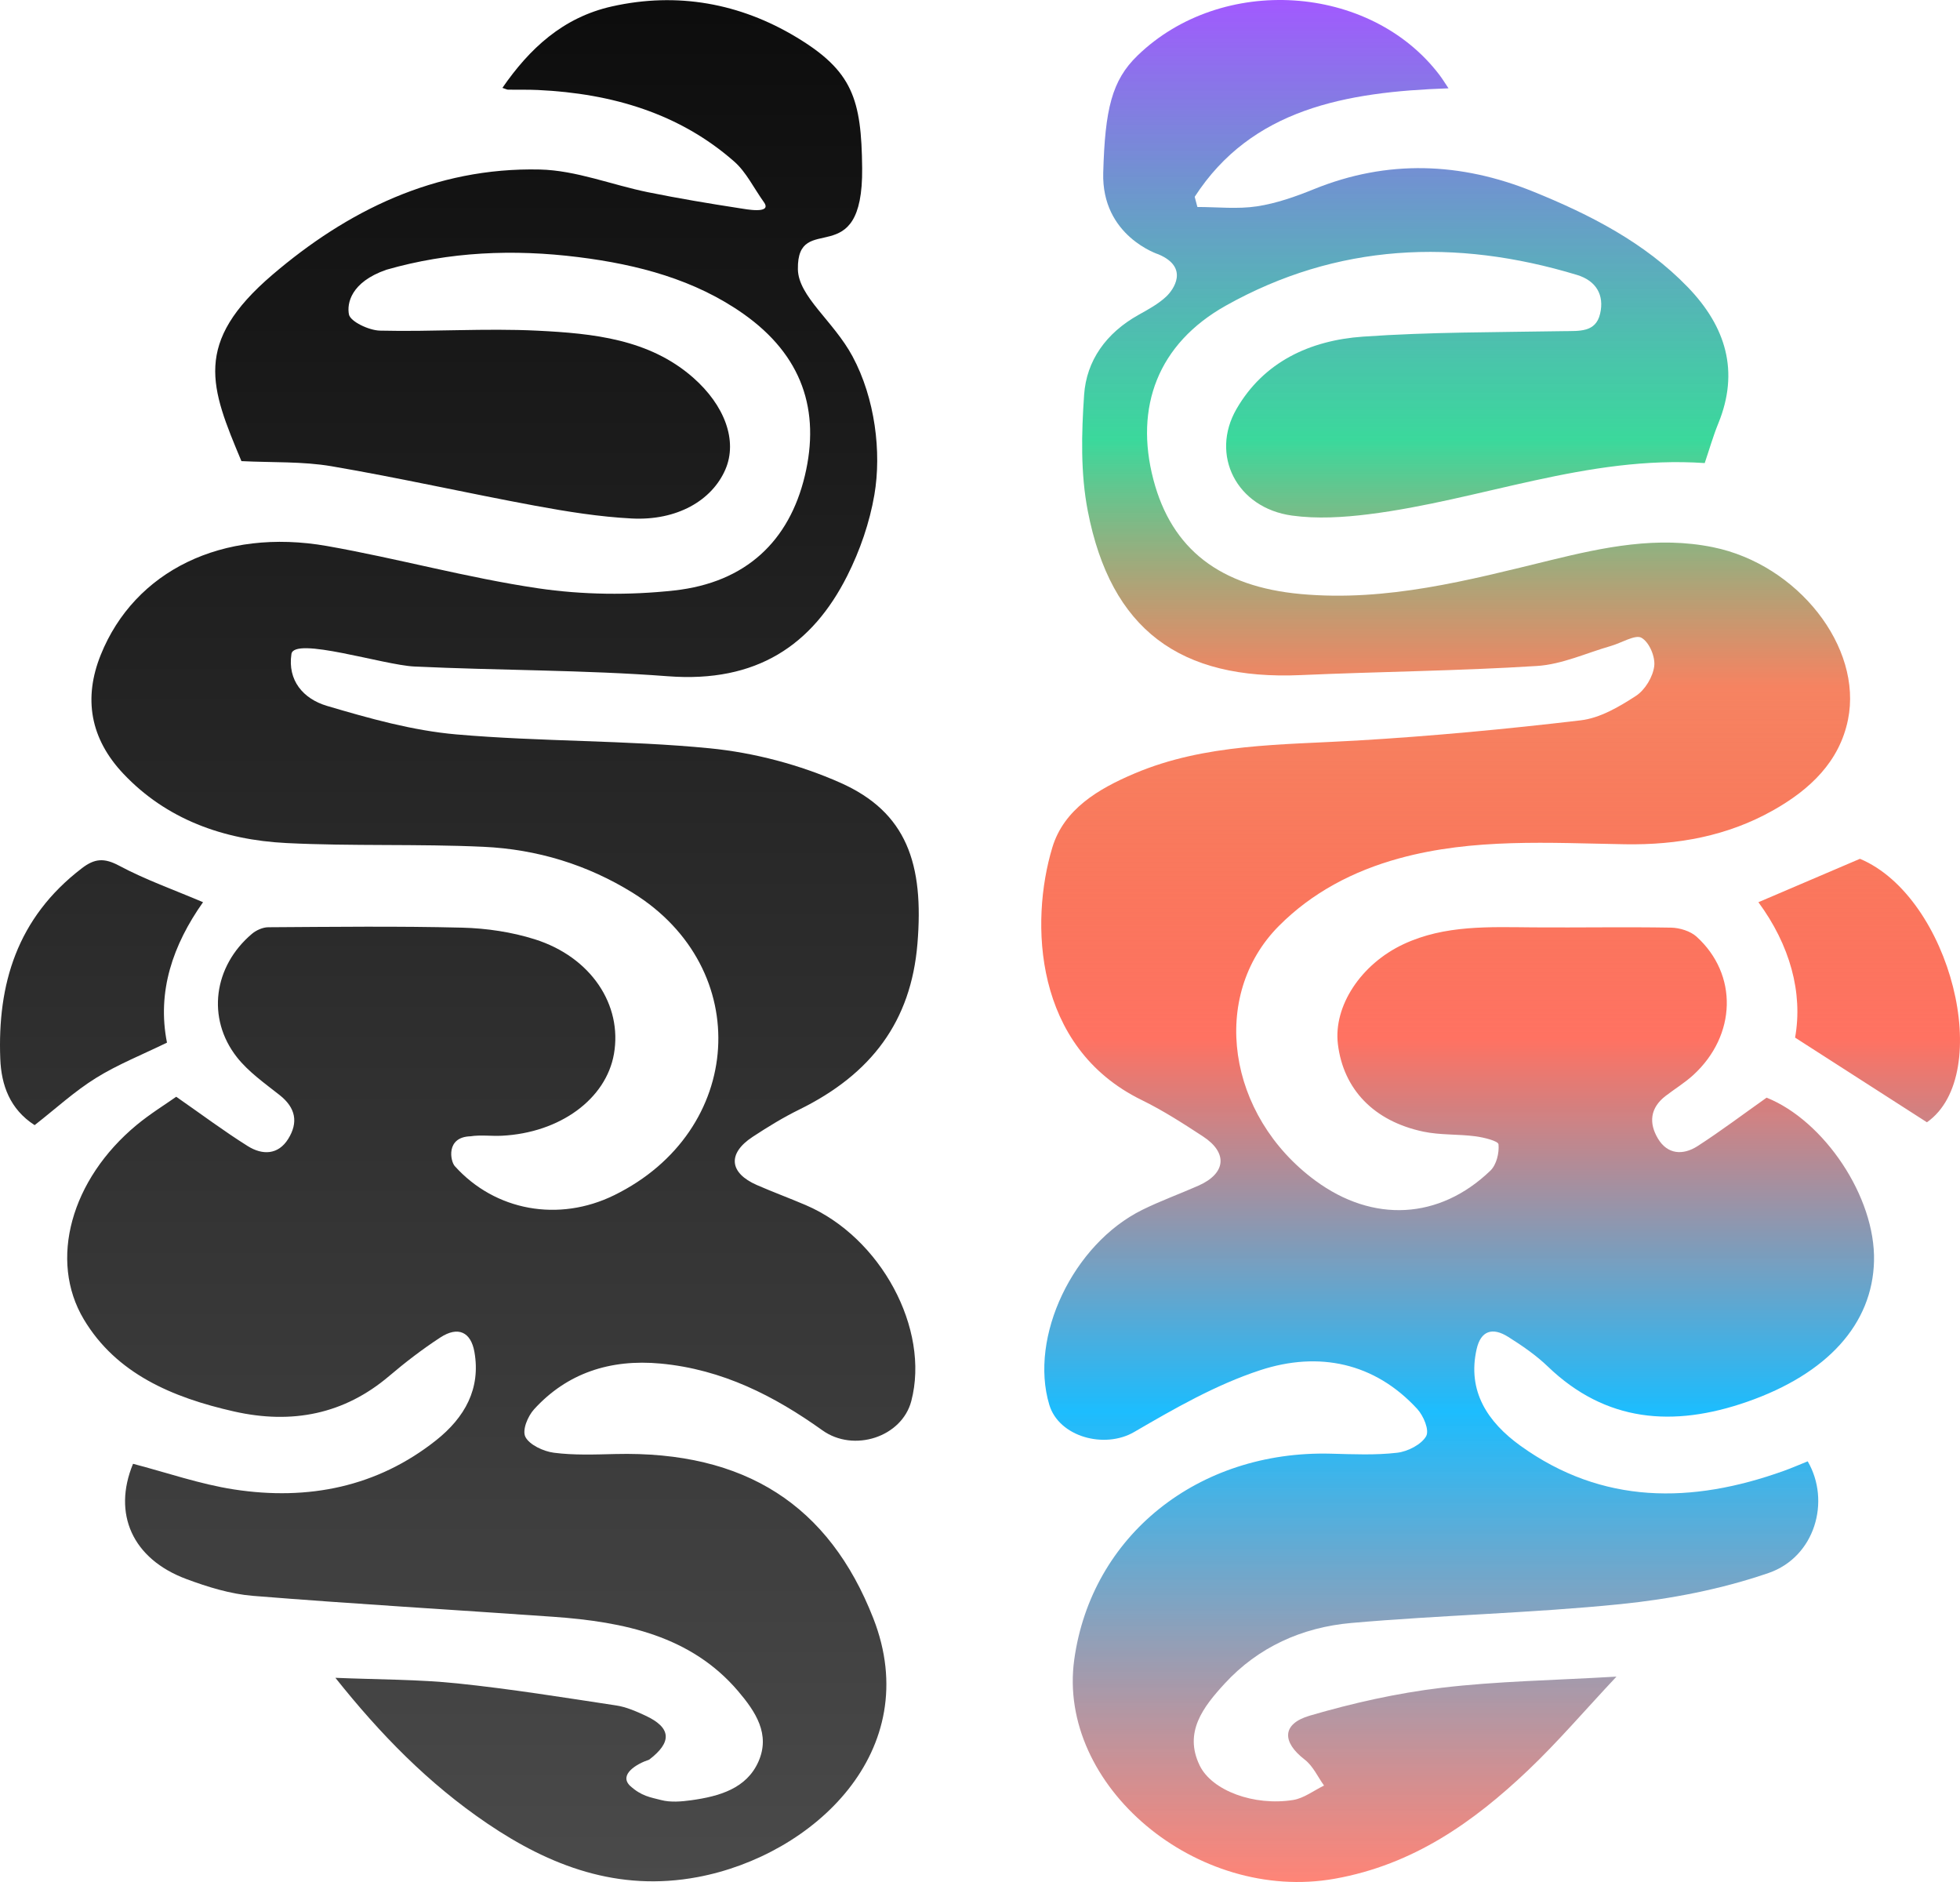
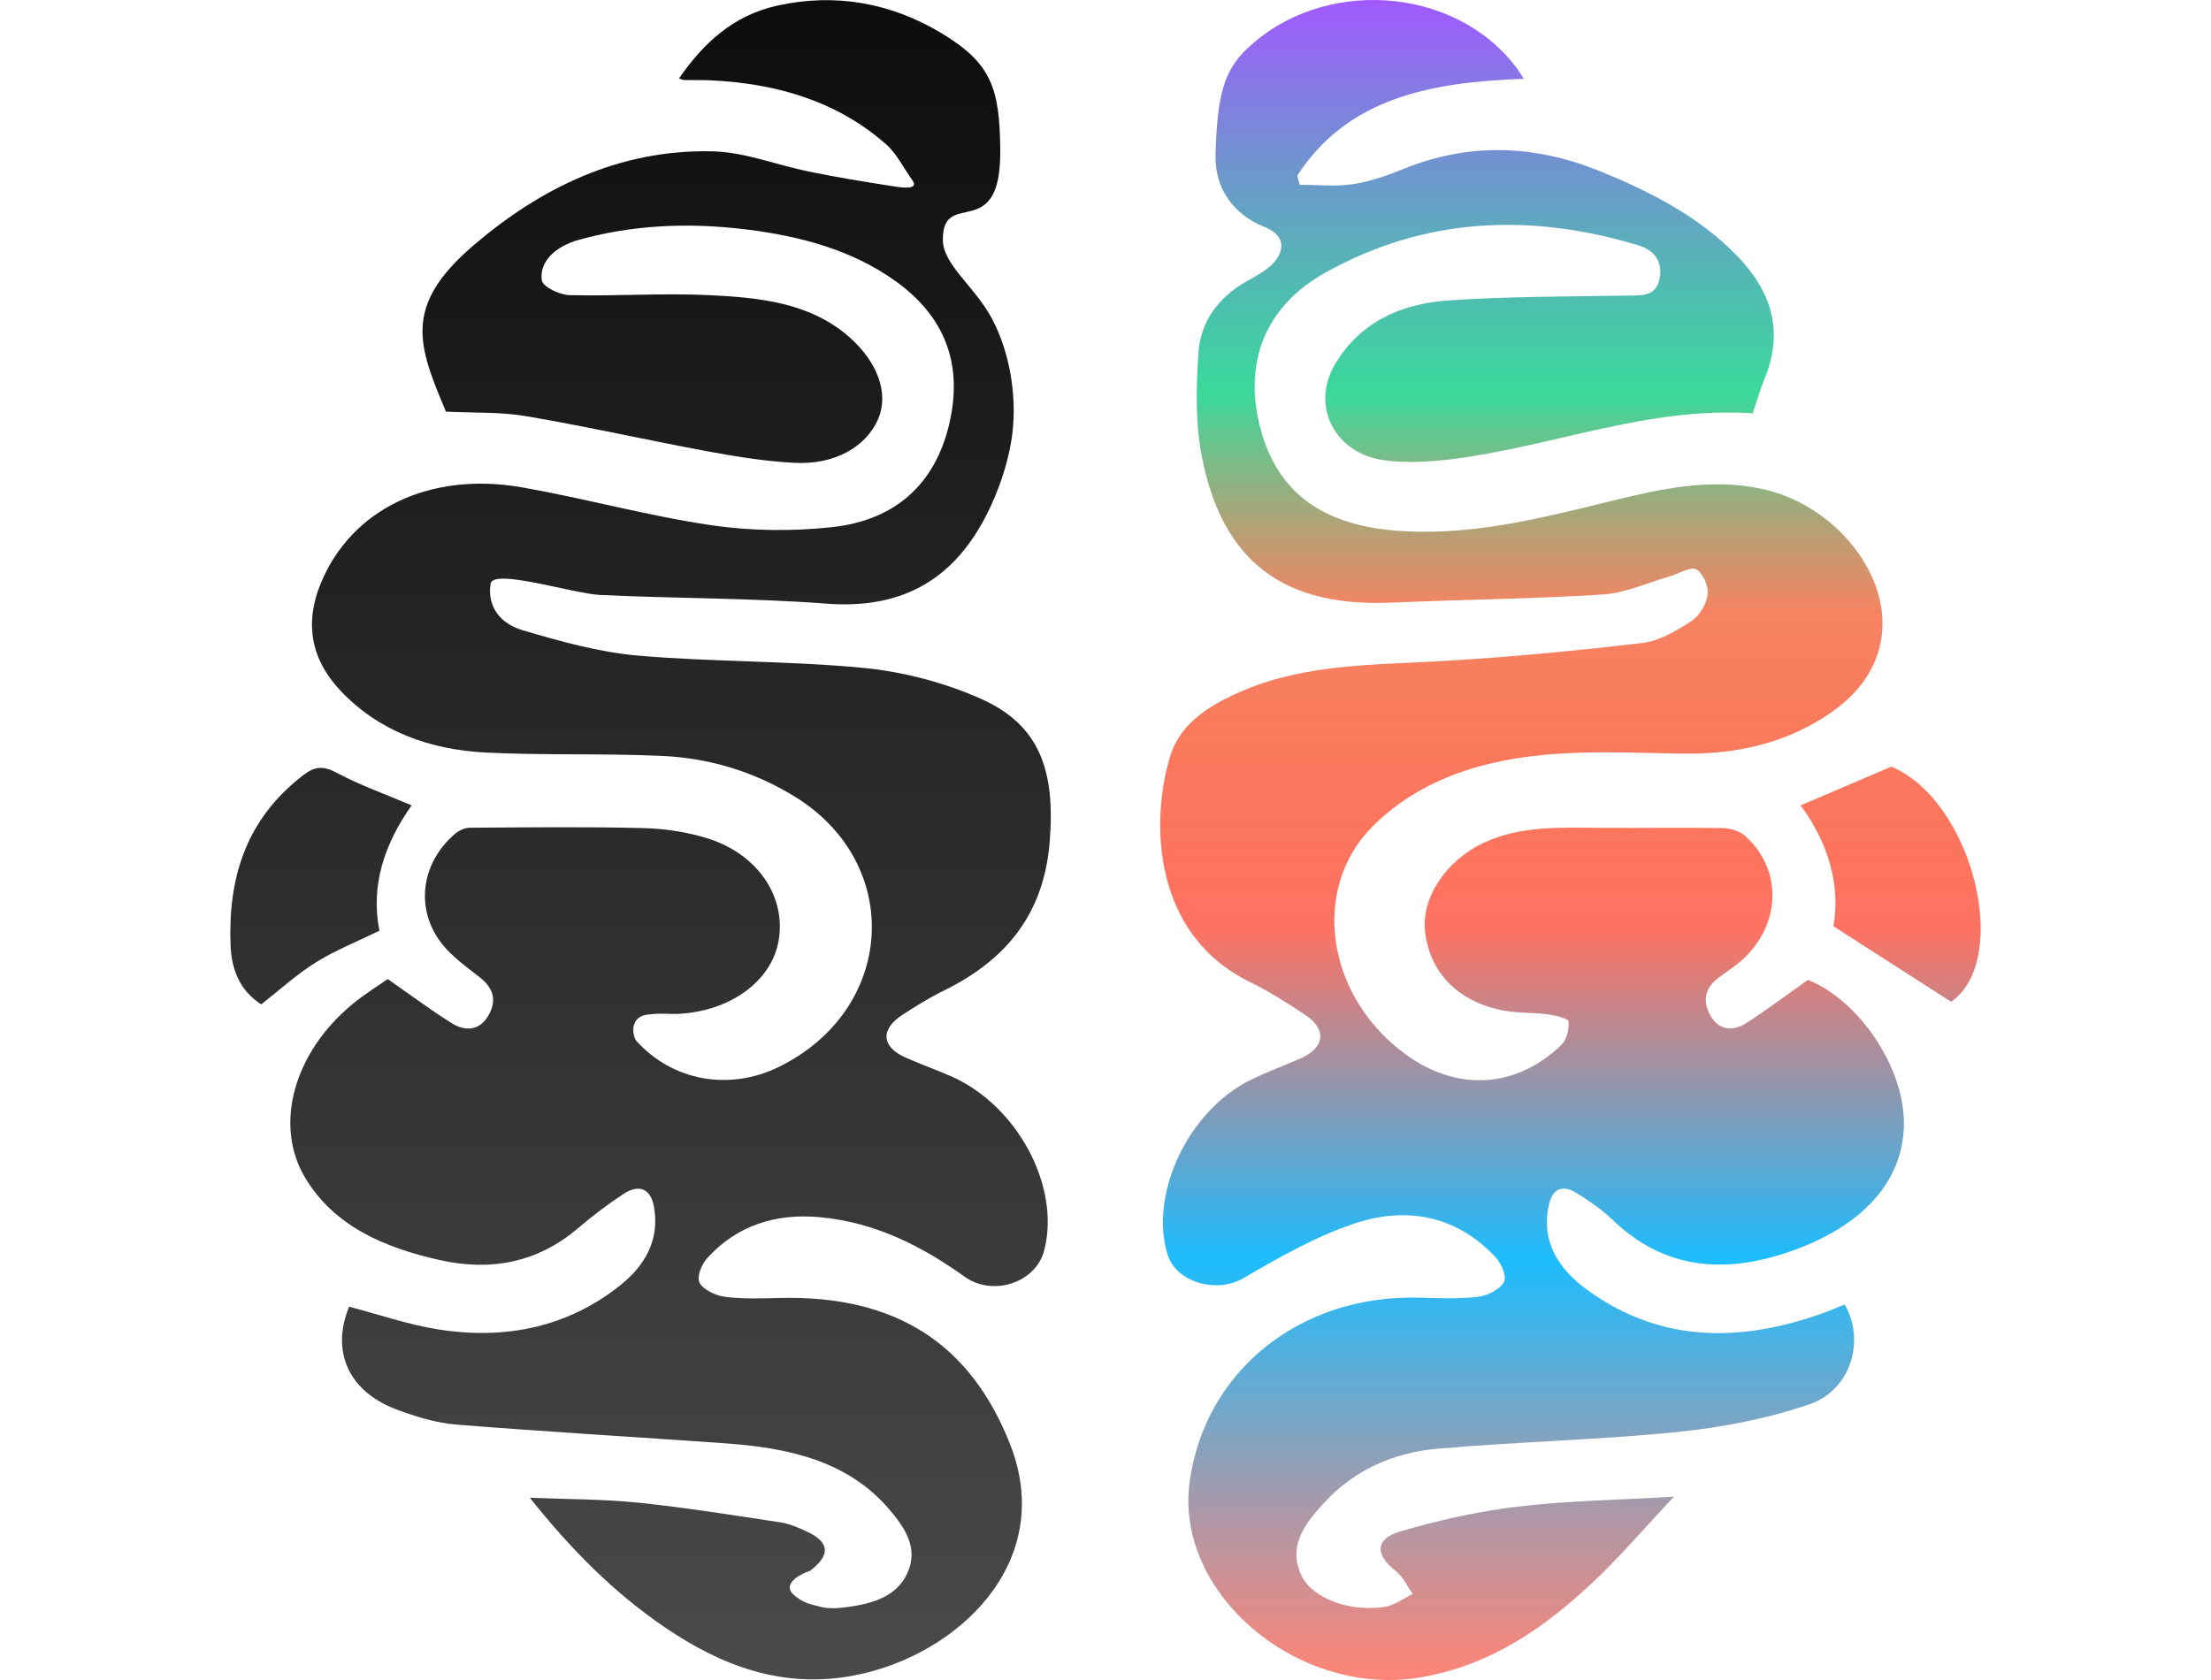
- <svg xmlns="http://www.w3.org/2000/svg" width="200" height="192" viewBox="0 0 200 192" fill="none">
+ <svg xmlns="http://www.w3.org/2000/svg" width="200" height="152" viewBox="0 0 200 192" fill="none">
  <g id="brain-right">
    <path id="Vector" d="M87.975 17.146C88.085 28.022 81.325 21.352 81.417 27.462C81.459 30.253 85.047 32.744 86.989 36.35C89.296 40.635 89.965 46.13 89.223 50.475C88.74 53.302 87.762 56.147 86.451 58.747C82.891 65.809 77.216 69.68 68.163 68.991C59.559 68.336 50.893 68.405 42.264 67.996C39.153 67.849 30.012 64.907 29.738 66.719C29.333 69.404 30.924 71.292 33.374 72.017C37.673 73.289 42.101 74.535 46.565 74.924C55.158 75.674 63.852 75.501 72.43 76.342C76.969 76.787 81.634 78.029 85.745 79.853C92.526 82.861 94.296 88.127 93.614 96.302C92.958 104.174 88.942 109.57 81.55 113.2C79.898 114.011 78.327 114.979 76.801 115.98C74.214 117.677 74.401 119.658 77.228 120.895C78.874 121.615 80.57 122.238 82.223 122.946C89.88 126.225 94.912 135.577 92.991 142.929C92.031 146.605 87.124 148.208 83.922 145.922C79.026 142.425 73.733 139.702 67.412 139.11C62.246 138.626 57.851 140.1 54.505 143.766C53.846 144.488 53.263 145.912 53.614 146.596C54.023 147.394 55.442 148.066 56.514 148.206C58.571 148.472 60.694 148.389 62.786 148.338C76.065 148.015 84.603 153.589 89.111 165.093C94.418 178.637 82.985 189.277 71.207 191.495C63.057 193.031 56.097 190.353 49.714 186.024C43.719 181.96 38.808 176.928 34.224 171.169C38.613 171.353 42.678 171.325 46.689 171.741C52.111 172.303 57.497 173.173 62.884 173.99C63.919 174.147 64.929 174.594 65.879 175.036C68.539 176.274 68.567 177.752 66.246 179.516C64.908 179.96 63.157 181.05 64.272 182.168C65.456 183.252 66.349 183.35 67.48 183.644C68.422 183.888 69.52 183.799 70.517 183.662C73.418 183.261 76.186 182.46 77.397 179.707C78.622 176.924 77.11 174.633 75.313 172.523C70.523 166.899 63.696 165.455 56.461 164.943C46.247 164.222 36.02 163.631 25.816 162.808C23.51 162.622 21.19 161.901 19.023 161.095C13.496 159.039 11.472 154.418 13.575 149.336C17.01 150.229 20.378 151.41 23.864 151.949C31.483 153.125 38.516 151.673 44.479 146.953C47.448 144.603 49.066 141.66 48.411 137.927C48.052 135.889 46.746 135.26 44.923 136.453C43.093 137.649 41.354 138.984 39.705 140.386C35.132 144.27 29.813 145.338 23.873 143.995C17.544 142.565 11.852 140.119 8.553 134.601C4.948 128.572 7.245 120.315 13.943 114.769C15.32 113.629 16.877 112.671 17.983 111.89C20.61 113.718 22.874 115.414 25.278 116.922C26.777 117.863 28.39 117.833 29.413 116.184C30.445 114.519 30.194 113.028 28.532 111.717C26.997 110.507 25.332 109.333 24.17 107.85C21.061 103.879 21.793 98.581 25.71 95.267C26.136 94.906 26.81 94.6 27.371 94.597C33.971 94.557 40.574 94.474 47.169 94.639C49.652 94.701 52.225 95.086 54.568 95.825C60.307 97.635 63.526 102.515 62.647 107.527C61.841 112.122 57.138 115.567 51.219 115.867C50.148 115.922 49.05 115.762 48.005 115.924C45.469 116 45.956 118.464 46.403 118.962C50.529 123.554 57.026 124.703 62.666 121.937C75.976 115.41 76.998 98.798 64.571 91.087C59.964 88.228 54.83 86.644 49.34 86.39C42.646 86.08 35.919 86.341 29.227 86.007C22.748 85.683 16.953 83.555 12.591 78.939C9.209 75.362 8.49 71.248 10.284 66.799C13.731 58.249 22.7 53.825 33.373 55.705C40.581 56.975 47.652 58.944 54.888 60.015C59.427 60.687 64.219 60.743 68.788 60.241C76.152 59.431 80.538 55.161 82.123 48.552C83.72 41.889 81.867 36.253 75.857 32.018C70.903 28.527 65.102 26.992 59.017 26.231C52.393 25.402 45.842 25.675 39.425 27.52C35.776 28.786 35.392 30.983 35.606 32.077C35.748 32.804 37.638 33.703 38.769 33.73C44.127 33.86 49.507 33.472 54.851 33.736C60.529 34.017 66.243 34.595 70.71 38.508C73.961 41.357 75.283 44.97 74.019 47.895C72.641 51.082 69.056 53.132 64.465 52.896C61.162 52.726 57.86 52.195 54.608 51.594C47.67 50.312 40.792 48.753 33.836 47.567C30.867 47.06 27.765 47.201 24.635 47.043C21.487 39.527 19.63 35.006 27.811 28.02C35.376 21.559 44.337 17.05 55.089 17.294C58.787 17.378 62.435 18.863 66.129 19.612C69.233 20.241 72.365 20.766 75.502 21.248C76.073 21.336 78.714 21.851 78.002 20.703C76.874 19.123 76.151 17.563 74.924 16.484C69.355 11.586 62.474 9.535 54.895 9.182C53.877 9.134 52.854 9.163 51.834 9.148C51.737 9.147 51.642 9.089 51.266 8.965C54.018 4.981 57.422 1.776 62.453 0.652C69.139 -0.843 75.519 0.344 81.235 3.778C86.999 7.241 87.904 10.098 87.975 17.146ZM12.156 88.317C10.611 87.491 9.643 87.593 8.371 88.565C1.696 93.662 -0.264 100.459 0.028 108.025C0.131 110.701 1.014 113.169 3.534 114.785C5.693 113.1 7.595 111.341 9.79 109.977C12.025 108.587 14.548 107.586 17.039 106.368C16.001 101.15 17.644 96.393 20.718 92.041C17.753 90.779 14.829 89.745 12.156 88.317Z" fill="url(#paint0_linear)" />
    <path id="Vector_2" d="M112.574 17.625C112.754 11.139 113.454 8.209 116.062 5.68C124.647 -2.647 139.798 -1.672 146.882 7.643C147.178 8.031 147.429 8.449 147.807 9.011C137.316 9.372 127.713 11.11 121.908 20.077C121.999 20.423 122.09 20.77 122.182 21.117C124.21 21.117 126.279 21.35 128.255 21.051C130.249 20.75 132.213 20.054 134.081 19.296C141.583 16.253 149.056 16.558 156.415 19.532C162.271 21.899 167.846 24.766 172.214 29.285C176.134 33.34 177.495 37.908 175.342 43.184C174.803 44.505 174.414 45.879 173.951 47.242C161.995 46.426 151.099 51.035 139.646 52.465C137.073 52.786 134.376 52.95 131.829 52.598C126.18 51.817 123.454 46.413 126.18 41.712C128.938 36.953 133.611 34.727 139.081 34.343C145.868 33.867 152.697 33.902 159.51 33.784C161.142 33.755 162.83 33.94 163.278 32.001C163.716 30.109 162.893 28.645 160.907 28.044C148.496 24.29 136.406 24.834 125.086 31.181C118.157 35.065 115.746 41.523 117.696 48.939C119.562 56.037 124.501 59.86 132.773 60.607C141.546 61.399 149.863 59.191 158.194 57.157C163.665 55.821 169.119 54.668 174.807 55.828C183.446 57.591 190.07 65.995 188.574 73.404C187.709 77.689 184.716 80.544 180.901 82.686C176.274 85.286 171.208 86.221 165.814 86.13C158.106 86 150.348 85.493 142.789 87.565C138.049 88.863 133.855 91.087 130.493 94.47C123.414 101.596 125.208 113.8 134.215 120.442C140.088 124.773 146.861 124.441 152.073 119.435C152.711 118.822 152.989 117.626 152.909 116.742C152.879 116.401 151.408 116.037 150.557 115.925C148.797 115.693 146.967 115.812 145.246 115.45C140.178 114.382 137.083 111.122 136.521 106.531C136.047 102.655 138.862 98.362 143.217 96.323C147.438 94.347 151.977 94.577 156.499 94.61C161.171 94.644 165.845 94.555 170.516 94.637C171.4 94.652 172.497 94.995 173.115 95.555C177.368 99.41 177.2 105.617 172.794 109.664C171.937 110.452 170.912 111.078 169.977 111.793C168.364 113.026 168.235 114.575 169.177 116.155C170.142 117.774 171.721 117.891 173.221 116.925C175.573 115.409 177.801 113.726 180.267 111.982C186.129 114.331 191.383 122.103 191.226 128.647C191.073 135.066 186.478 140.158 178.254 143.018C170.712 145.641 163.838 145.081 157.944 139.414C156.744 138.261 155.322 137.281 153.888 136.381C152.288 135.377 151.103 135.757 150.677 137.633C149.708 141.903 151.775 145.069 155.158 147.502C163.506 153.504 172.61 153.432 182.022 150.057C182.85 149.76 183.653 149.407 184.459 149.083C186.828 153.148 185.201 158.846 180.465 160.476C175.659 162.13 170.478 163.133 165.372 163.651C156.244 164.576 147.033 164.77 137.888 165.574C132.845 166.018 128.38 168.052 124.987 171.736C122.773 174.14 120.769 176.72 122.418 180.116C123.669 182.69 127.978 184.27 131.947 183.634C133.057 183.456 134.056 182.669 135.106 182.161C134.459 181.265 133.987 180.17 133.131 179.512C130.815 177.731 130.777 175.871 133.644 175.031C138.021 173.748 142.549 172.731 147.094 172.187C152.737 171.511 158.462 171.431 164.946 171.047C161.635 174.576 158.927 177.755 155.893 180.631C150.363 185.872 144.223 190.24 136.194 191.667C122.132 194.167 107.833 182.171 109.617 169.312C111.372 156.662 122.245 147.952 135.805 148.303C138.063 148.361 140.348 148.468 142.575 148.207C143.657 148.08 145.044 147.362 145.522 146.525C145.876 145.903 145.261 144.439 144.608 143.73C140.267 139.014 134.564 137.83 128.592 139.786C124.064 141.27 119.833 143.704 115.723 146.096C112.72 147.843 108.062 146.598 107.074 143.324C104.986 136.412 109.48 126.924 116.562 123.427C118.417 122.511 120.386 121.801 122.285 120.962C125.098 119.72 125.323 117.618 122.753 115.937C120.73 114.615 118.68 113.29 116.499 112.225C105.437 106.821 105.092 94.032 107.38 86.462C108.559 82.561 112.055 80.485 115.757 78.914C122.982 75.847 130.769 76.004 138.474 75.549C146.103 75.099 153.724 74.383 161.308 73.486C163.275 73.253 165.234 72.099 166.923 70.999C167.876 70.379 168.661 69.05 168.799 67.961C168.919 67.008 168.3 65.522 167.495 65.064C166.87 64.709 165.457 65.591 164.387 65.898C161.877 66.616 159.396 67.779 156.844 67.941C148.828 68.45 140.782 68.515 132.753 68.872C120.396 69.421 113.345 64.226 110.999 52.132C110.252 48.279 110.353 44.212 110.624 40.276C110.863 36.8 112.858 33.977 116.176 32.123C117.167 31.57 118.199 31.01 119.002 30.257C119.722 29.58 121.391 27.304 118.229 25.955C118.229 25.955 112.393 24.111 112.574 17.625ZM196.626 114.494C203.564 109.621 199.072 91.519 189.792 87.615C186.289 89.112 182.944 90.541 179.429 92.043C182.638 96.401 183.994 101.272 183.172 105.856C187.895 108.888 192.209 111.658 196.626 114.494Z" fill="url(#paint1_linear)" />
  </g>
  <defs>
    <linearGradient id="paint0_linear" x1="46.875" y1="0.017" x2="46.875" y2="191.932" gradientUnits="userSpaceOnUse">
      <stop stop-opacity="0.95" />
      <stop offset="1" stop-opacity="0.71" />
    </linearGradient>
    <linearGradient id="paint1_linear" x1="153.125" y1="0" x2="153.125" y2="192" gradientUnits="userSpaceOnUse">
      <stop stop-color="#A259FF" />
      <stop offset="0.234" stop-color="#0ACF83" stop-opacity="0.8" />
      <stop offset="0.365" stop-color="#F24E1E" stop-opacity="0.7" />
      <stop offset="0.552" stop-color="#FF7262" />
      <stop offset="0.75" stop-color="#1ABCFE" stop-opacity="0.99" />
      <stop offset="1" stop-color="#FF7262" stop-opacity="0.87" />
    </linearGradient>
  </defs>
</svg>
